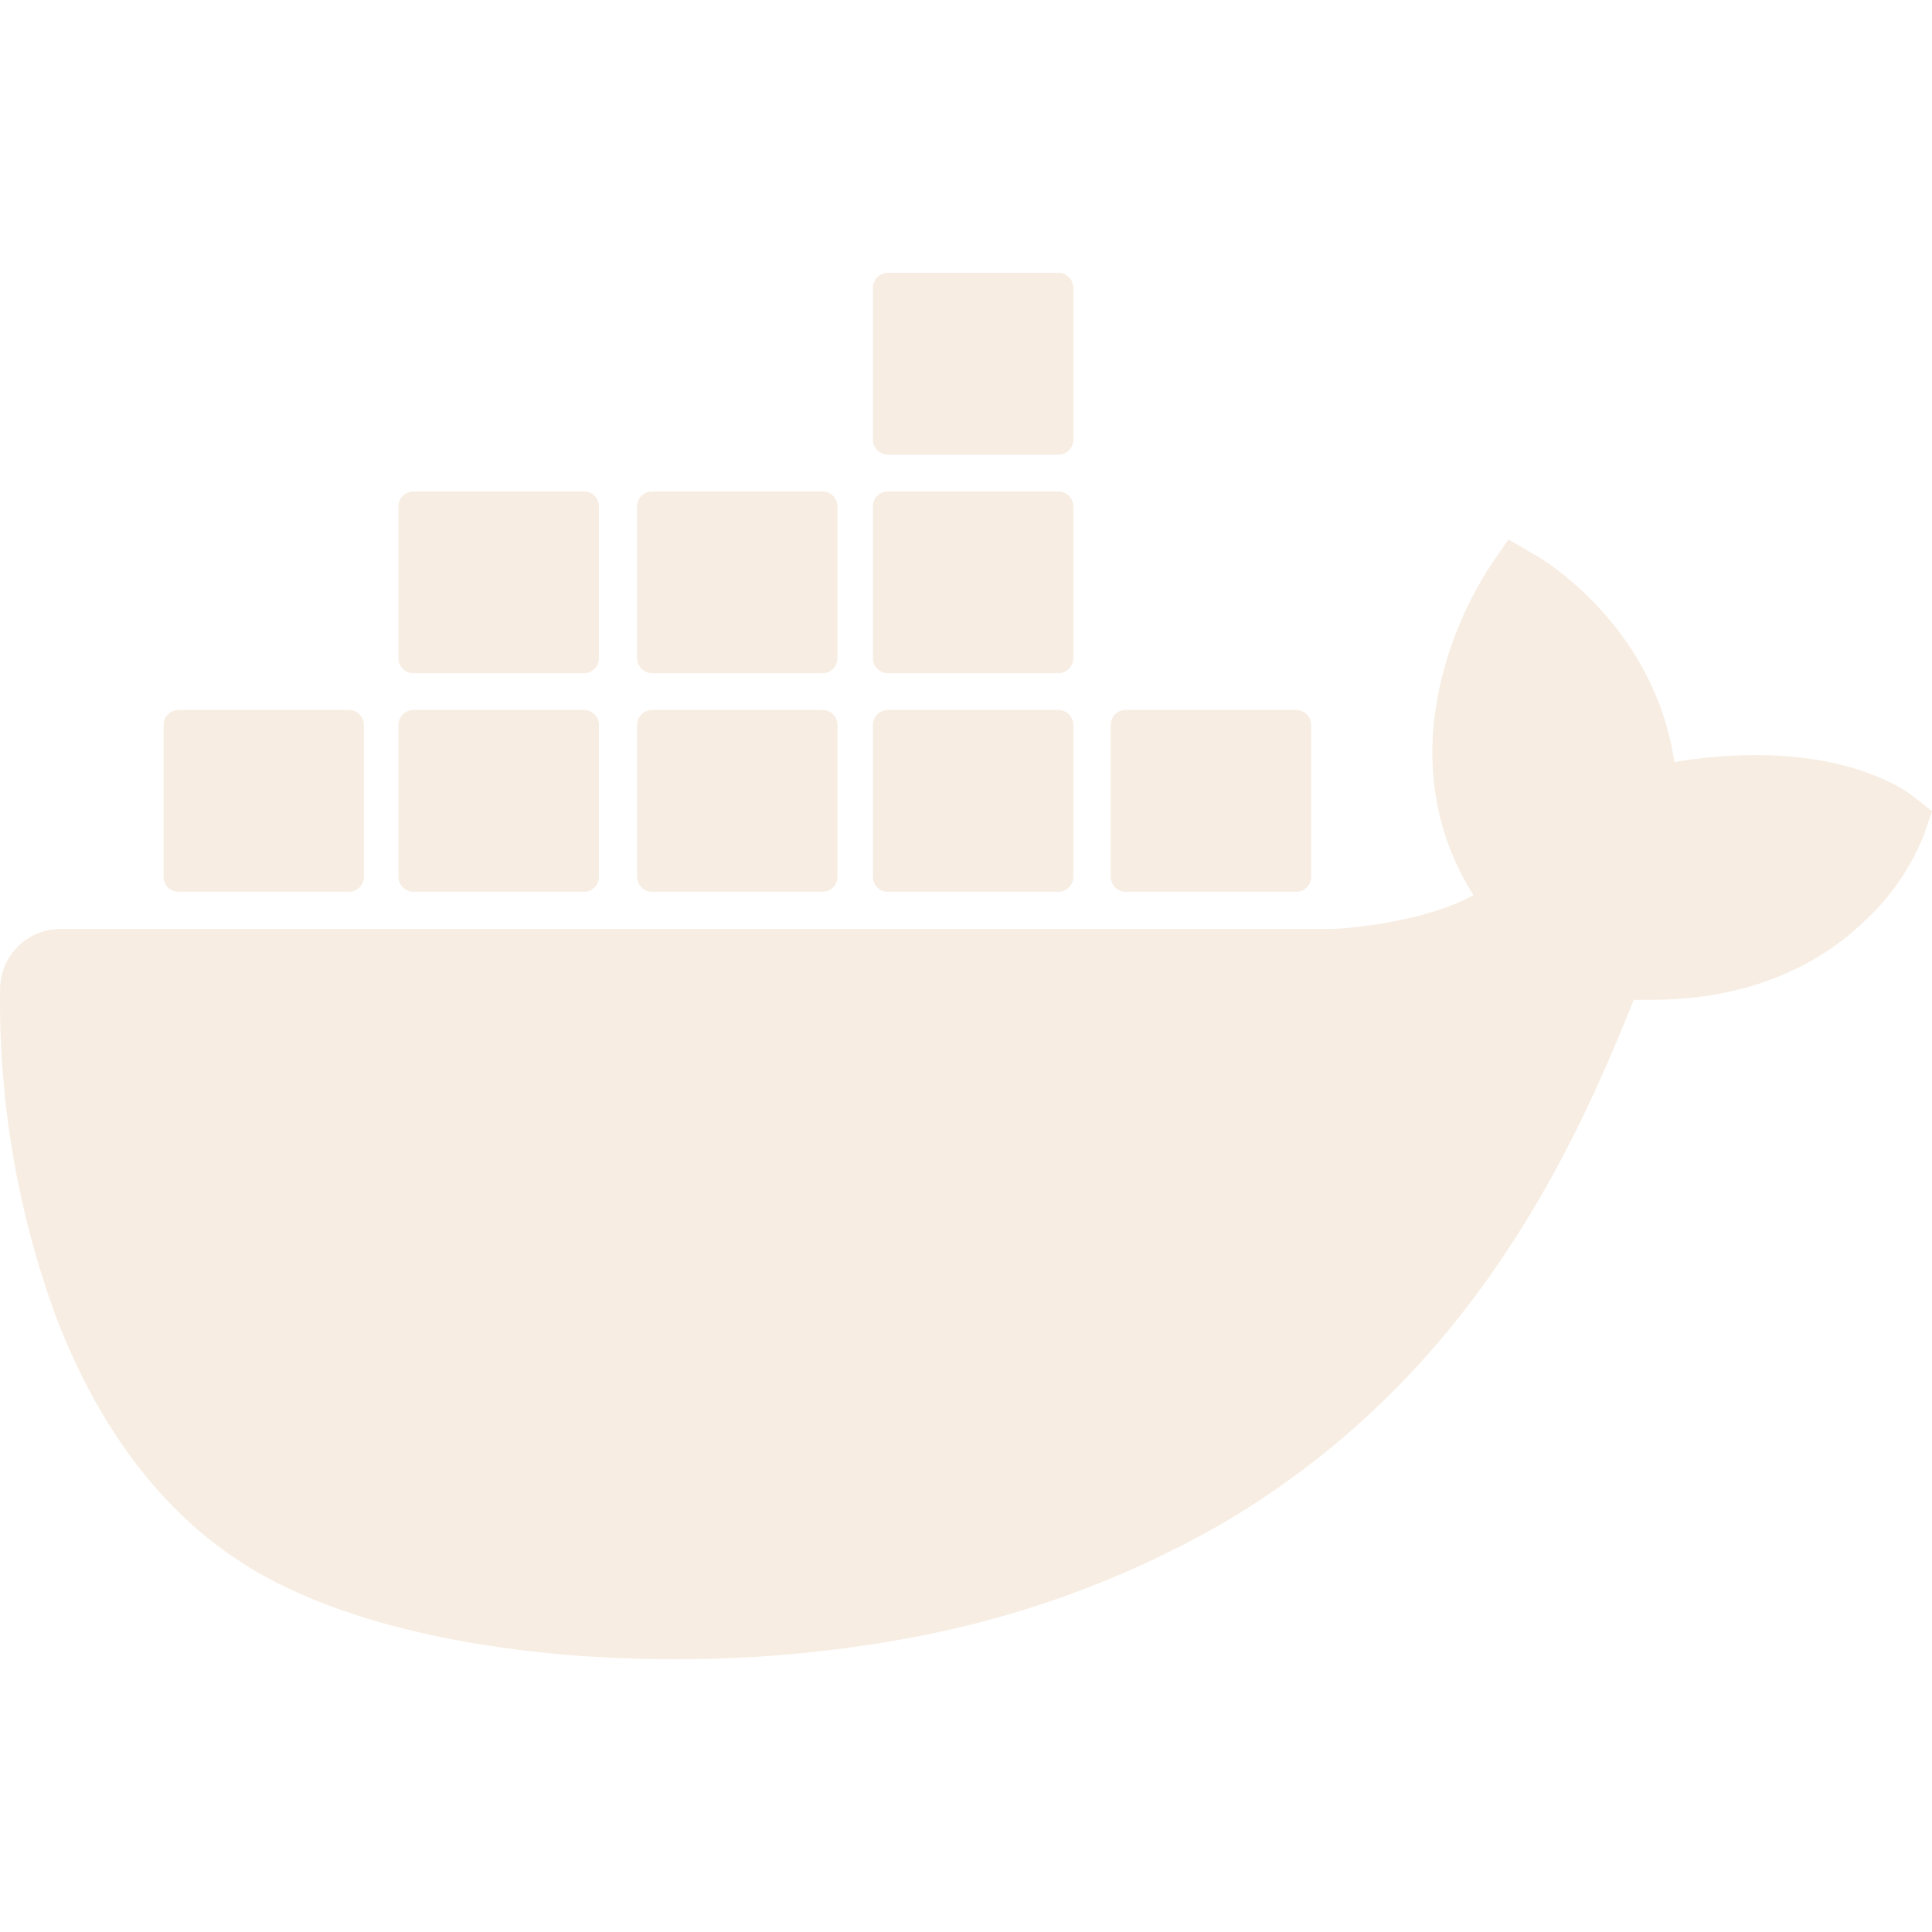
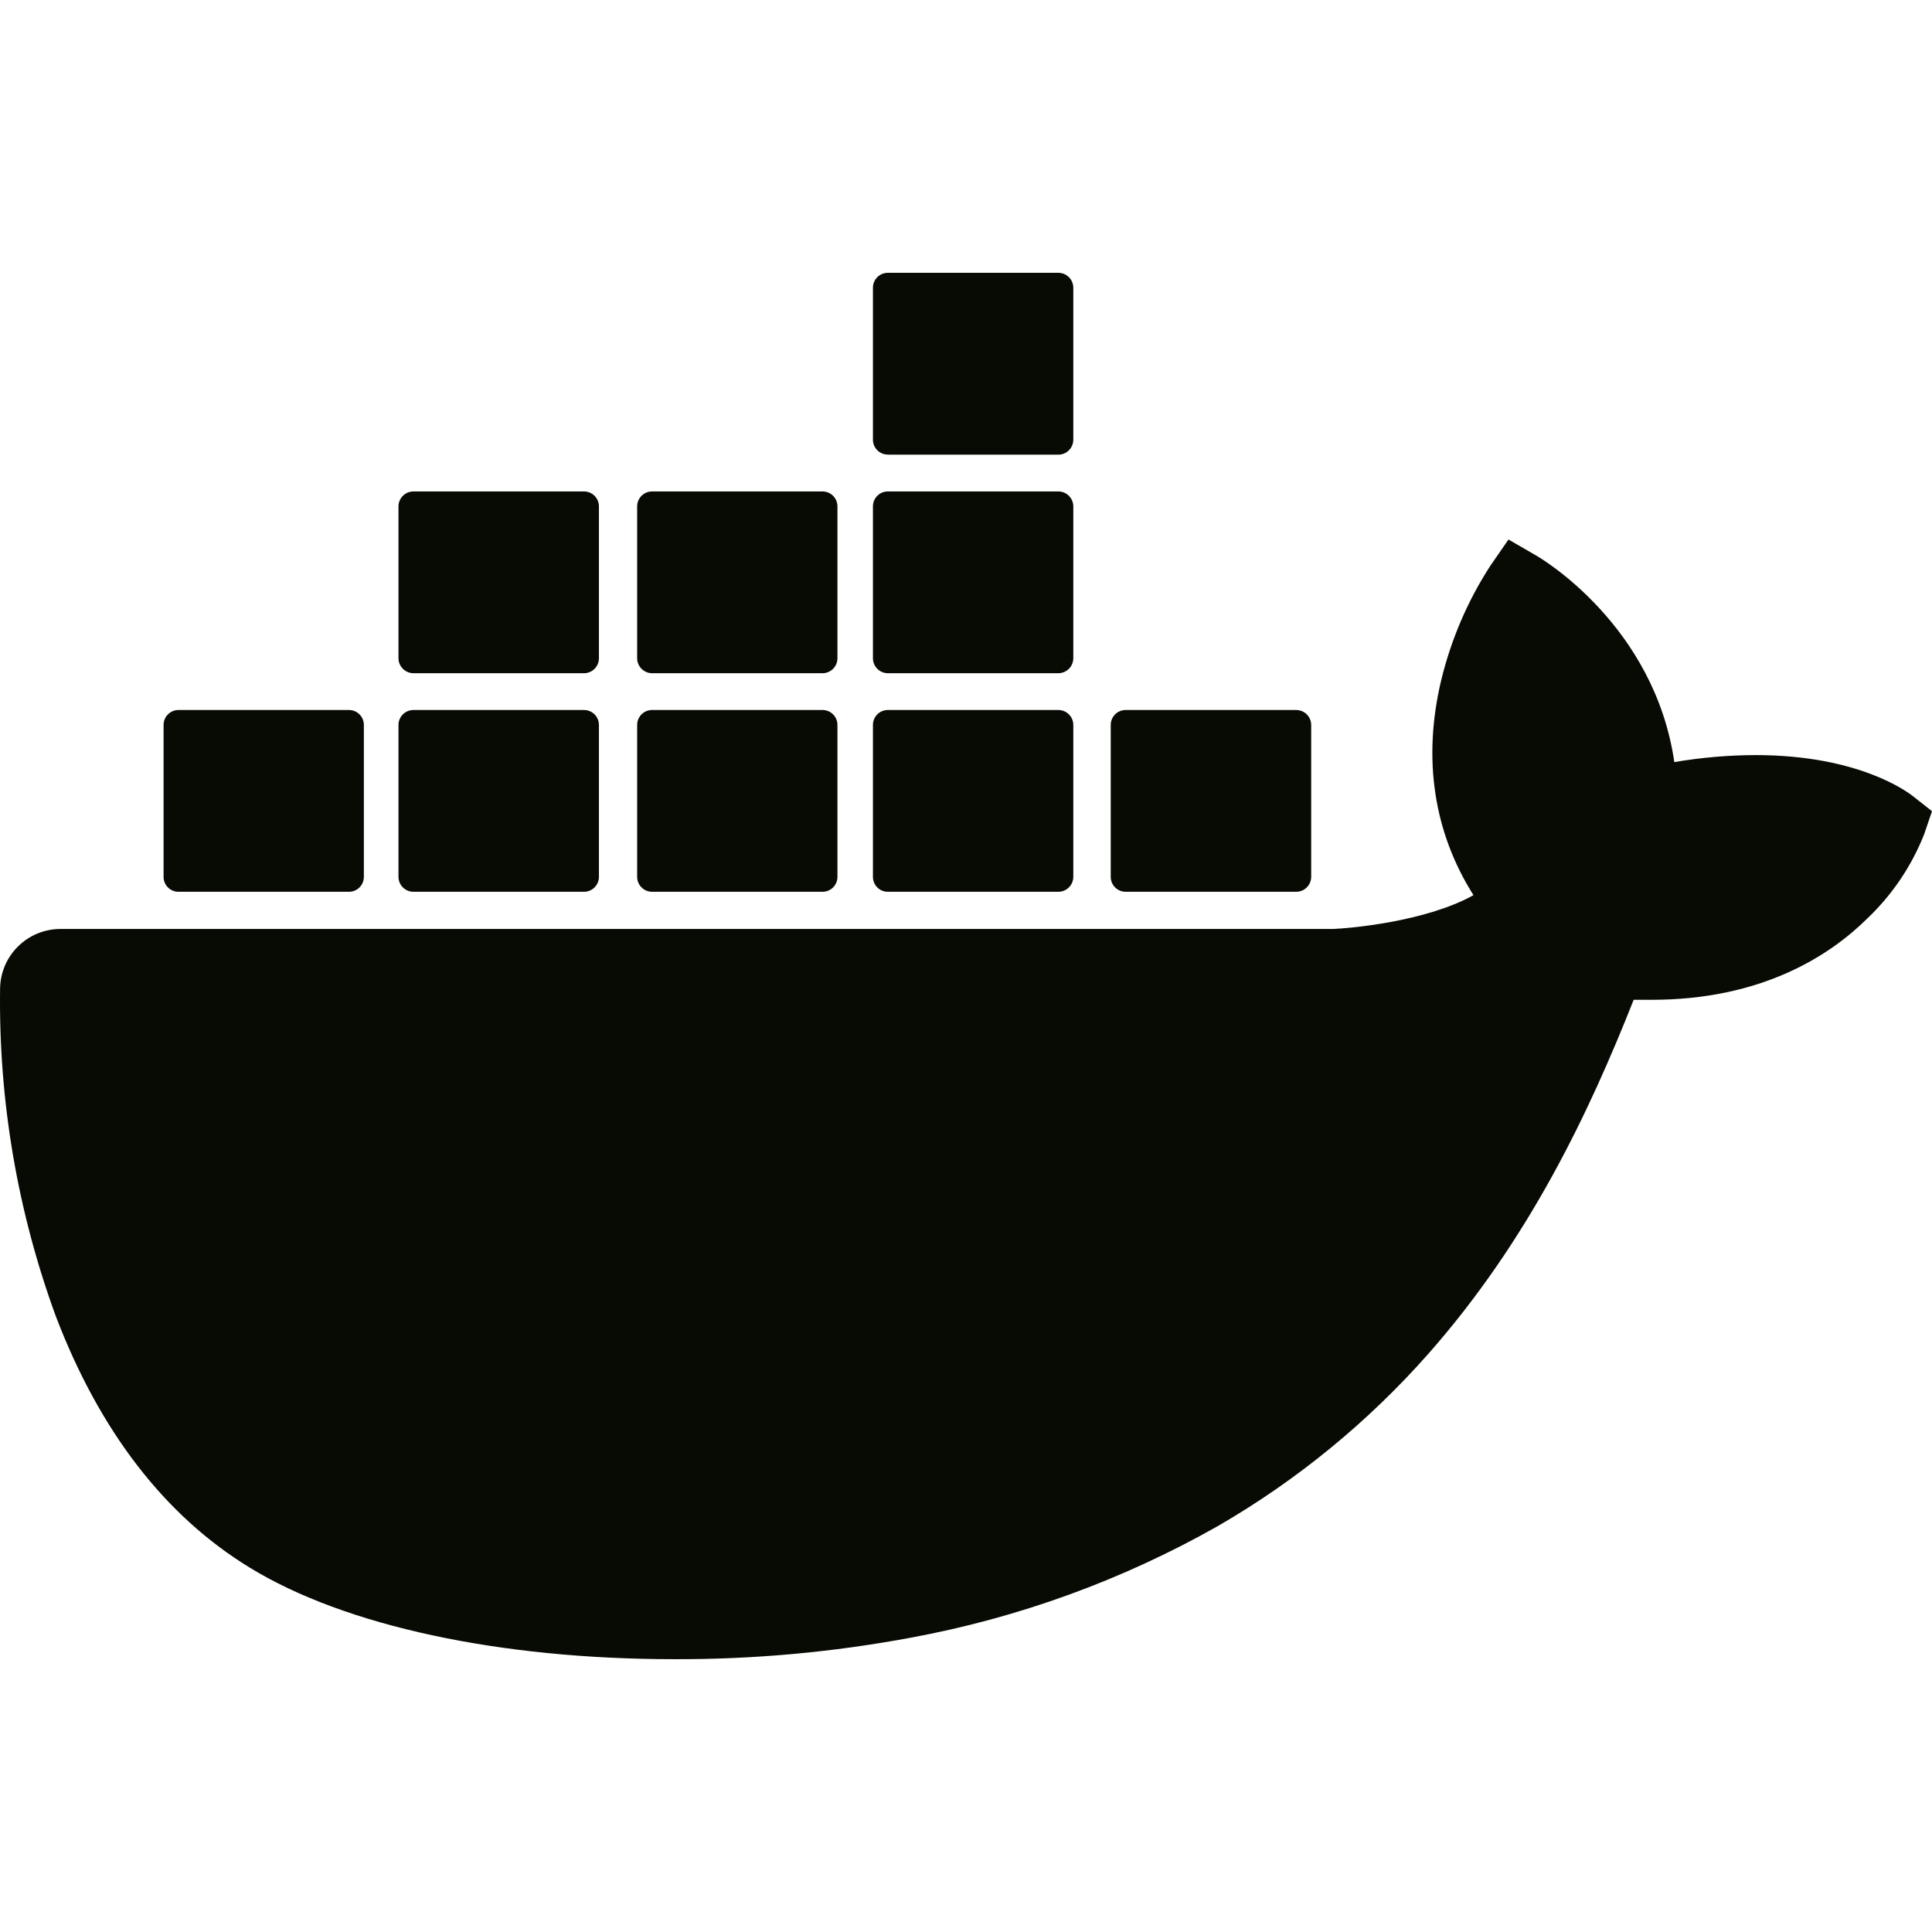
<svg xmlns="http://www.w3.org/2000/svg" aria-hidden="true" role="img" class="iconify iconify--simple-icons" width="100%" height="100%" preserveAspectRatio="xMidYMid meet" viewBox="0 0 24 24">
-   <path fill="#f7ede2" d="M13.983 11.078h2.119a.186.186 0 0 0 .186-.185V9.006a.186.186 0 0 0-.186-.186h-2.119a.185.185 0 0 0-.185.185v1.888c0 .102.083.185.185.185m-2.954-5.43h2.118a.186.186 0 0 0 .186-.186V3.574a.186.186 0 0 0-.186-.185h-2.118a.185.185 0 0 0-.185.185v1.888c0 .102.082.185.185.185m0 2.716h2.118a.187.187 0 0 0 .186-.186V6.29a.186.186 0 0 0-.186-.185h-2.118a.185.185 0 0 0-.185.185v1.887c0 .102.082.185.185.186m-2.93 0h2.12a.186.186 0 0 0 .184-.186V6.29a.185.185 0 0 0-.185-.185H8.1a.185.185 0 0 0-.185.185v1.887c0 .102.083.185.185.186m-2.964 0h2.119a.186.186 0 0 0 .185-.186V6.29a.185.185 0 0 0-.185-.185H5.136a.186.186 0 0 0-.186.185v1.887c0 .102.084.185.186.186m5.893 2.715h2.118a.186.186 0 0 0 .186-.185V9.006a.186.186 0 0 0-.186-.186h-2.118a.185.185 0 0 0-.185.185v1.888c0 .102.082.185.185.185m-2.93 0h2.12a.185.185 0 0 0 .184-.185V9.006a.185.185 0 0 0-.184-.186h-2.12a.185.185 0 0 0-.184.185v1.888c0 .102.083.185.185.185m-2.964 0h2.119a.185.185 0 0 0 .185-.185V9.006a.185.185 0 0 0-.184-.186h-2.12a.186.186 0 0 0-.186.186v1.887c0 .102.084.185.186.185m-2.92 0h2.12a.185.185 0 0 0 .184-.185V9.006a.185.185 0 0 0-.184-.186h-2.12a.185.185 0 0 0-.184.185v1.888c0 .102.082.185.185.185M23.763 9.89c-.065-.051-.672-.51-1.954-.51c-.338.001-.676.03-1.01.087c-.248-1.7-1.653-2.53-1.716-2.566l-.344-.199l-.226.327c-.284.438-.49.922-.612 1.43c-.23.97-.09 1.882.403 2.661c-.595.332-1.55.413-1.744.42H.751a.751.751 0 0 0-.75.748a11.376 11.376 0 0 0 .692 4.062c.545 1.428 1.355 2.48 2.41 3.124c1.18.723 3.1 1.137 5.275 1.137a15.74 15.74 0 0 0 2.93-.266a12.248 12.248 0 0 0 3.823-1.389a10.51 10.51 0 0 0 2.61-2.136c1.252-1.418 1.998-2.997 2.553-4.4h.221c1.372 0 2.215-.549 2.68-1.009c.309-.293.55-.65.707-1.046l.098-.288Z" />
+   <path fill="#070b03" d="M13.983 11.078h2.119a.186.186 0 0 0 .186-.185V9.006a.186.186 0 0 0-.186-.186h-2.119a.185.185 0 0 0-.185.185v1.888c0 .102.083.185.185.185m-2.954-5.43h2.118a.186.186 0 0 0 .186-.186V3.574a.186.186 0 0 0-.186-.185h-2.118a.185.185 0 0 0-.185.185v1.888c0 .102.082.185.185.185m0 2.716h2.118a.187.187 0 0 0 .186-.186V6.29a.186.186 0 0 0-.186-.185h-2.118a.185.185 0 0 0-.185.185v1.887c0 .102.082.185.185.186m-2.93 0h2.12a.186.186 0 0 0 .184-.186V6.29a.185.185 0 0 0-.185-.185H8.1a.185.185 0 0 0-.185.185v1.887c0 .102.083.185.185.186m-2.964 0h2.119a.186.186 0 0 0 .185-.186V6.29a.185.185 0 0 0-.185-.185H5.136a.186.186 0 0 0-.186.185v1.887c0 .102.084.185.186.186m5.893 2.715h2.118a.186.186 0 0 0 .186-.185V9.006a.186.186 0 0 0-.186-.186h-2.118a.185.185 0 0 0-.185.185v1.888c0 .102.082.185.185.185m-2.93 0h2.12a.185.185 0 0 0 .184-.185V9.006a.185.185 0 0 0-.184-.186h-2.12a.185.185 0 0 0-.184.185v1.888c0 .102.083.185.185.185m-2.964 0h2.119a.185.185 0 0 0 .185-.185V9.006a.185.185 0 0 0-.184-.186h-2.12a.186.186 0 0 0-.186.186v1.887c0 .102.084.185.186.185m-2.92 0h2.12a.185.185 0 0 0 .184-.185V9.006a.185.185 0 0 0-.184-.186h-2.12a.185.185 0 0 0-.184.185v1.888c0 .102.082.185.185.185M23.763 9.89c-.065-.051-.672-.51-1.954-.51c-.338.001-.676.03-1.01.087c-.248-1.7-1.653-2.53-1.716-2.566l-.344-.199l-.226.327c-.284.438-.49.922-.612 1.43c-.23.97-.09 1.882.403 2.661c-.595.332-1.55.413-1.744.42H.751a.751.751 0 0 0-.75.748a11.376 11.376 0 0 0 .692 4.062c.545 1.428 1.355 2.48 2.41 3.124c1.18.723 3.1 1.137 5.275 1.137a15.74 15.74 0 0 0 2.93-.266a12.248 12.248 0 0 0 3.823-1.389a10.51 10.51 0 0 0 2.61-2.136c1.252-1.418 1.998-2.997 2.553-4.4h.221c1.372 0 2.215-.549 2.68-1.009c.309-.293.55-.65.707-1.046l.098-.288Z" />
</svg>
